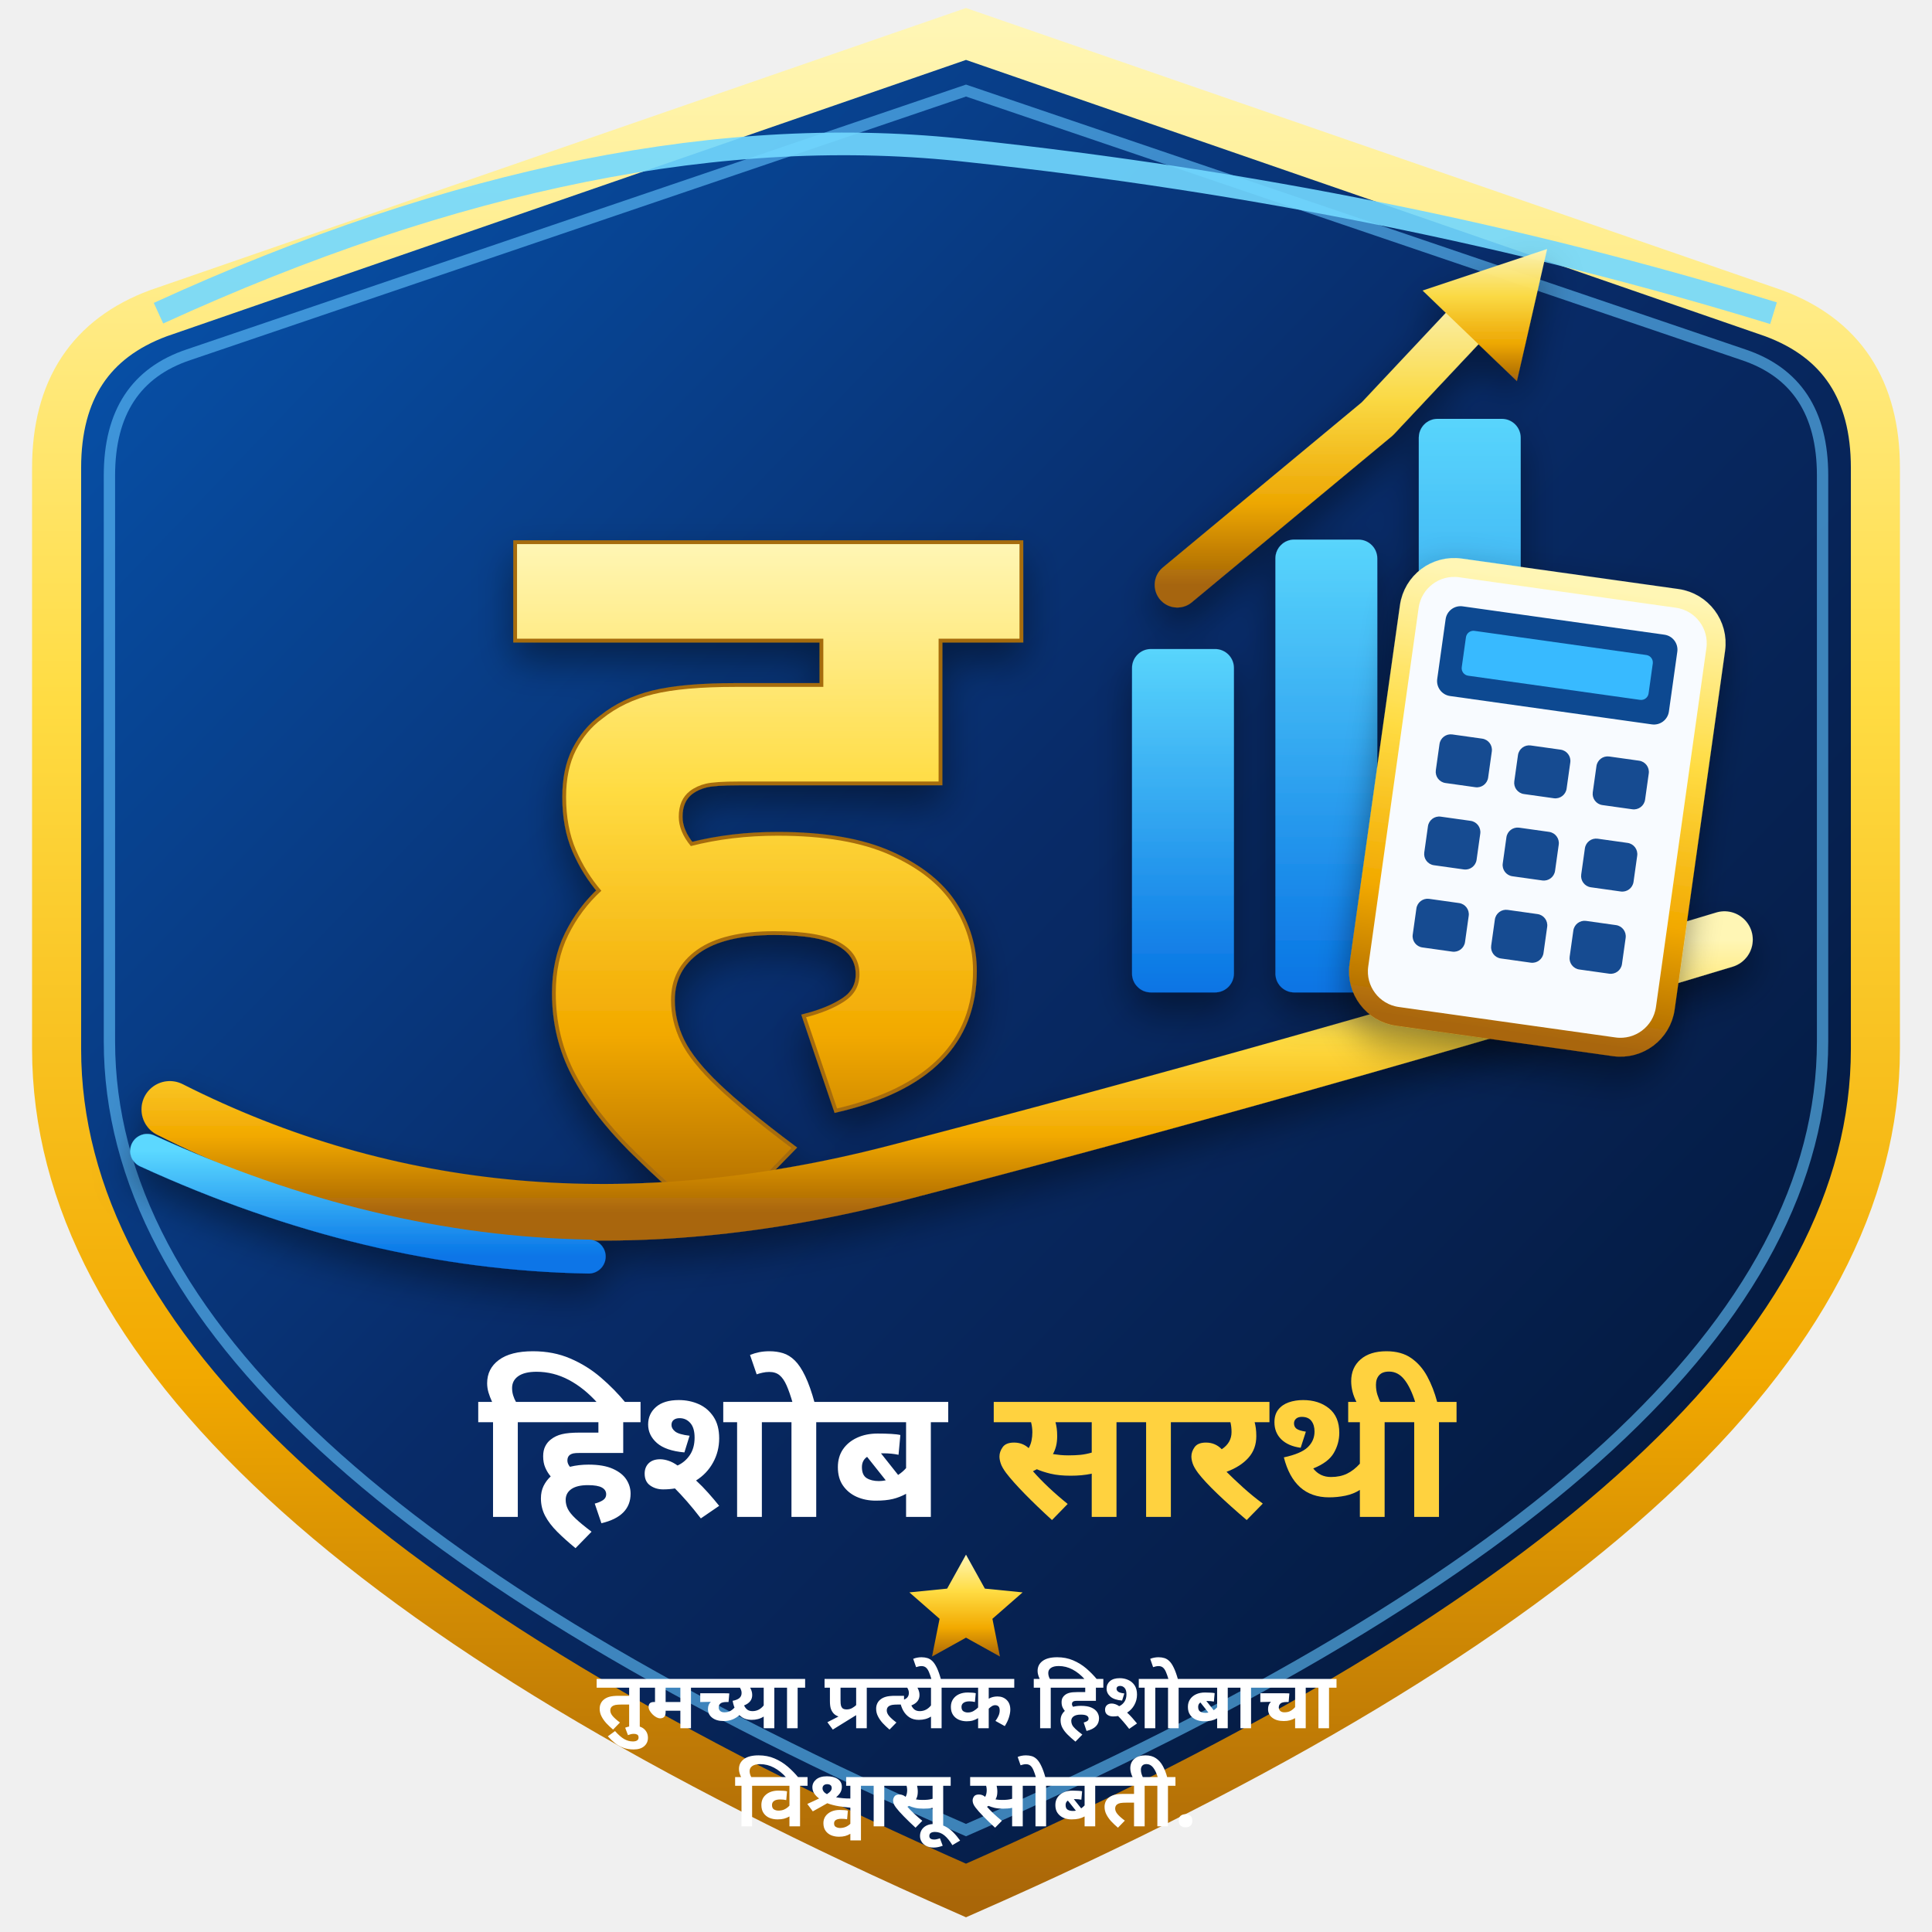
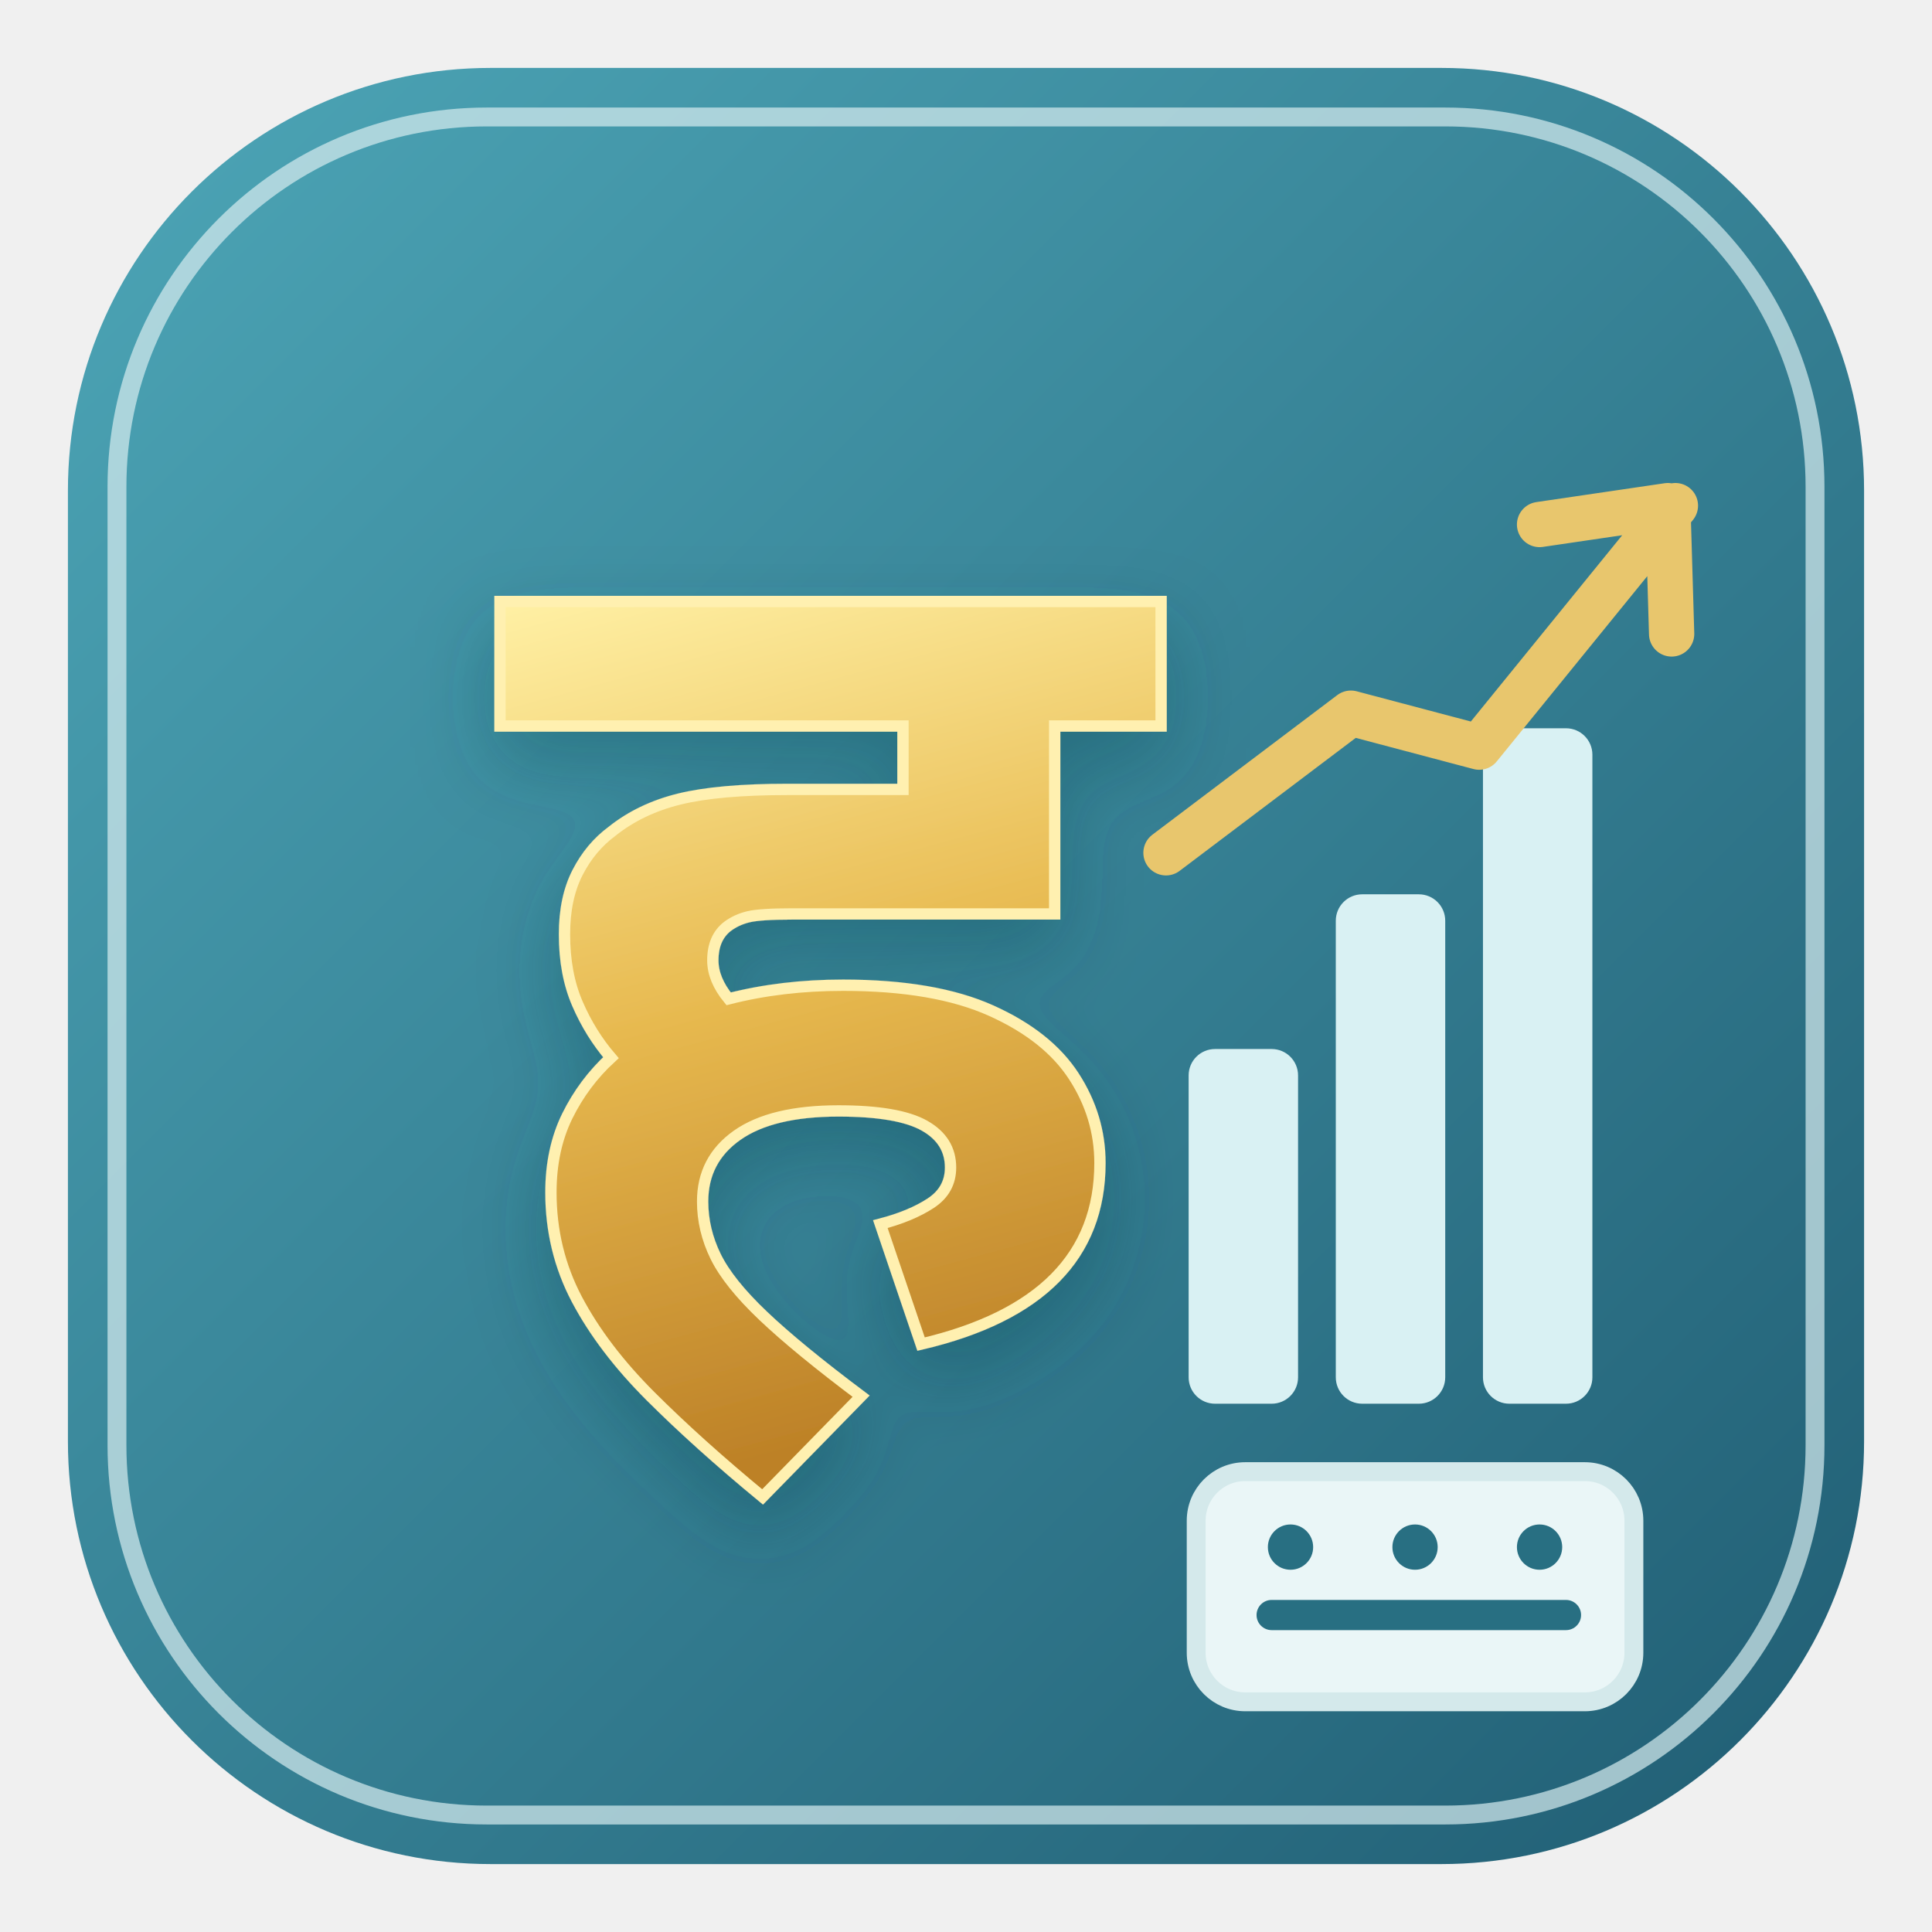
- <svg xmlns="http://www.w3.org/2000/svg" viewBox="0 0 512 512" role="img" aria-labelledby="title desc">
+ <svg xmlns="http://www.w3.org/2000/svg" viewBox="0 0 512 512" role="img" aria-labelledby="t d">
  <defs>
-     <linearGradient id="bg" x1="0" y1="0" x2="1" y2="1">
-       <stop stop-color="#0758b5" />
-       <stop offset=".48" stop-color="#082b68" />
-       <stop offset="1" stop-color="#03132f" />
+     <linearGradient id="b" x2="1" y2="1">
+       <stop stop-color="#4da6b7" />
+       <stop offset="1" stop-color="#205d73" />
    </linearGradient>
-     <linearGradient id="gold" x1="0" y1="0" x2="0" y2="1">
-       <stop stop-color="#fff6b5" />
-       <stop offset=".36" stop-color="#ffdc43" />
-       <stop offset=".72" stop-color="#f2a900" />
-       <stop offset="1" stop-color="#a96608" />
+     <linearGradient id="g" x2=".2" y2="1">
+       <stop stop-color="#fff0a4" />
+       <stop offset=".5" stop-color="#e7b94f" />
+       <stop offset="1" stop-color="#bd8127" />
    </linearGradient>
-     <linearGradient id="blue" x1="0" y1="0" x2="0" y2="1">
-       <stop stop-color="#5bd8ff" />
-       <stop offset="1" stop-color="#0875e7" />
-     </linearGradient>
-     <filter id="shadow" x="-30%" y="-30%" width="160%" height="160%">
-       <feGaussianBlur in="SourceAlpha" stdDeviation="5" />
-       <feOffset dy="5" />
-       <feComponentTransfer>
-         <feFuncA type="linear" slope=".42" />
-       </feComponentTransfer>
-       <feMerge>
-         <feMergeNode />
-         <feMergeNode in="SourceGraphic" />
-       </feMerge>
+     <filter id="s" x="-30%" y="-30%" width="160%" height="160%">
+       <feDropShadow dx="0" dy="9" stdDeviation="10" flood-color="#123c4b" flood-opacity=".3" />
    </filter>
  </defs>
-   <path d="M256 9L470 83Q497 93 497 124V278Q497 395 256 501Q15 395 15 278V124Q15 93 42 83Z" fill="url(#bg)" stroke="url(#gold)" stroke-width="13" />
-   <path d="M256 24L462 94Q483 101 483 126V276Q483 386 256 485Q29 386 29 276V126Q29 101 50 94Z" fill="none" stroke="#62c5ff" stroke-opacity=".6" stroke-width="3" />
-   <path d="M42 83Q160 29 257 40Q369 52 470 83" fill="none" stroke="#72d8ff" stroke-width="6" opacity=".9" />
-   <g filter="url(#shadow)">
-     <text x="202" y="286" text-anchor="middle" font-family="'Noto Sans Devanagari','Nirmala UI',sans-serif" font-size="228" font-weight="900" fill="url(#gold)" stroke="#a66c0b" stroke-width="2" paint-order="stroke">ह</text>
-     <path d="M45 294Q132 338 237 311Q341 284 457 249" fill="none" stroke="url(#gold)" stroke-width="15" stroke-linecap="round" />
-     <path d="M39 305Q98 332 156 333" fill="none" stroke="url(#blue)" stroke-width="9" stroke-linecap="round" />
+   <rect x="18" y="18" width="476" height="476" rx="112" fill="url(#b)" />
+   <rect x="31" y="31" width="450" height="450" rx="98" fill="none" stroke="#d7edf0" stroke-width="5" opacity=".7" />
+   <g filter="url(#s)">
+     <text x="218" y="346" text-anchor="middle" font-family="Noto Sans Devanagari,sans-serif" font-size="300" font-weight="800" fill="url(#g)" stroke="#fff0b0" stroke-width="3">ह</text>
  </g>
-   <g opacity=".98" filter="url(#shadow)">
-     <rect x="300" y="172" width="27" height="91" rx="5" fill="url(#blue)" />
-     <rect x="338" y="143" width="27" height="120" rx="5" fill="url(#blue)" />
-     <rect x="376" y="111" width="27" height="152" rx="5" fill="url(#blue)" />
-     <path d="M312 155L365 111L396 78" fill="none" stroke="url(#gold)" stroke-width="12" stroke-linecap="round" stroke-linejoin="round" />
-     <path d="M377 77L410 66L402 101Z" fill="url(#gold)" />
+   <g fill="#d9f1f3">
+     <rect x="315" y="278" width="29" height="94" rx="7" />
+     <rect x="354" y="237" width="29" height="135" rx="7" />
+     <rect x="393" y="193" width="29" height="179" rx="7" />
  </g>
-   <g transform="rotate(8 407 224)" filter="url(#shadow)">
-     <rect x="365" y="154" width="82" height="120" rx="12" fill="#f8fbff" stroke="url(#gold)" stroke-width="5" />
-     <rect x="375" y="164" width="62" height="24" rx="4" fill="#0b4a91" />
-     <rect x="381" y="170" width="50" height="12" rx="2" fill="#39baff" />
-     <g fill="#164b91">
-       <rect x="378" y="198" width="14" height="13" rx="3" />
-       <rect x="399" y="198" width="14" height="13" rx="3" />
-       <rect x="420" y="198" width="14" height="13" rx="3" />
-       <rect x="378" y="220" width="14" height="13" rx="3" />
-       <rect x="399" y="220" width="14" height="13" rx="3" />
-       <rect x="420" y="220" width="14" height="13" rx="3" />
-       <rect x="378" y="242" width="14" height="13" rx="3" />
-       <rect x="399" y="242" width="14" height="13" rx="3" />
-       <rect x="420" y="242" width="14" height="13" rx="3" />
-     </g>
+   <path d="M309 226l49-37 34 9 52-64m-2 0 1 34m-1-34-34 5" fill="none" stroke="#e8c66d" stroke-width="12" stroke-linecap="round" stroke-linejoin="round" />
+   <rect x="317" y="390" width="116" height="61" rx="13" fill="#eaf6f7" stroke="#d4e9eb" stroke-width="5" />
+   <g fill="#286f82">
+     <circle cx="342" cy="410" r="6" />
+     <circle cx="375" cy="410" r="6" />
+     <circle cx="408" cy="410" r="6" />
+     <rect x="333" y="424" width="86" height="8" rx="4" />
  </g>
-   <path d="M54 350H458" stroke="url(#gold)" stroke-width="3" />
-   <text x="256" y="402" text-anchor="middle" font-family="'Noto Sans Devanagari','Nirmala UI',sans-serif" font-size="49" font-weight="900" fill="#fff">हिशोब <tspan fill="#ffd23f">सारथी</tspan>
-   </text>
-   <path d="M67 422H204M308 422H445" stroke="url(#gold)" stroke-width="3" />
-   <path d="M256 412l5 9 10 1-8 7 2 10-9-5-9 5 2-10-8-7 10-1z" fill="url(#gold)" />
-   <text x="256" y="458" text-anchor="middle" font-family="'Noto Sans Devanagari','Nirmala UI',sans-serif" font-size="21" font-weight="700" fill="#fff">तुमच्या प्रत्येक हिशोबाचा</text>
-   <text x="256" y="484" text-anchor="middle" font-family="'Noto Sans Devanagari','Nirmala UI',sans-serif" font-size="21" font-weight="700" fill="#fff">विश्वासू सोबती.</text>
</svg>
